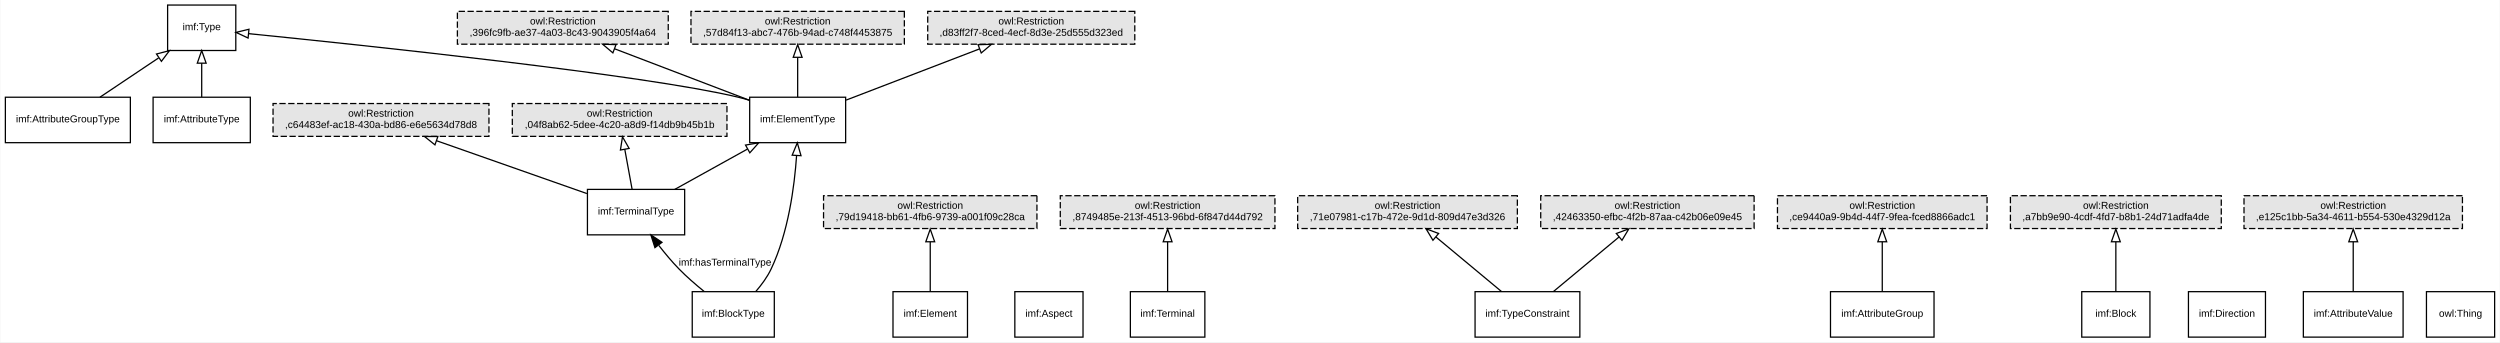
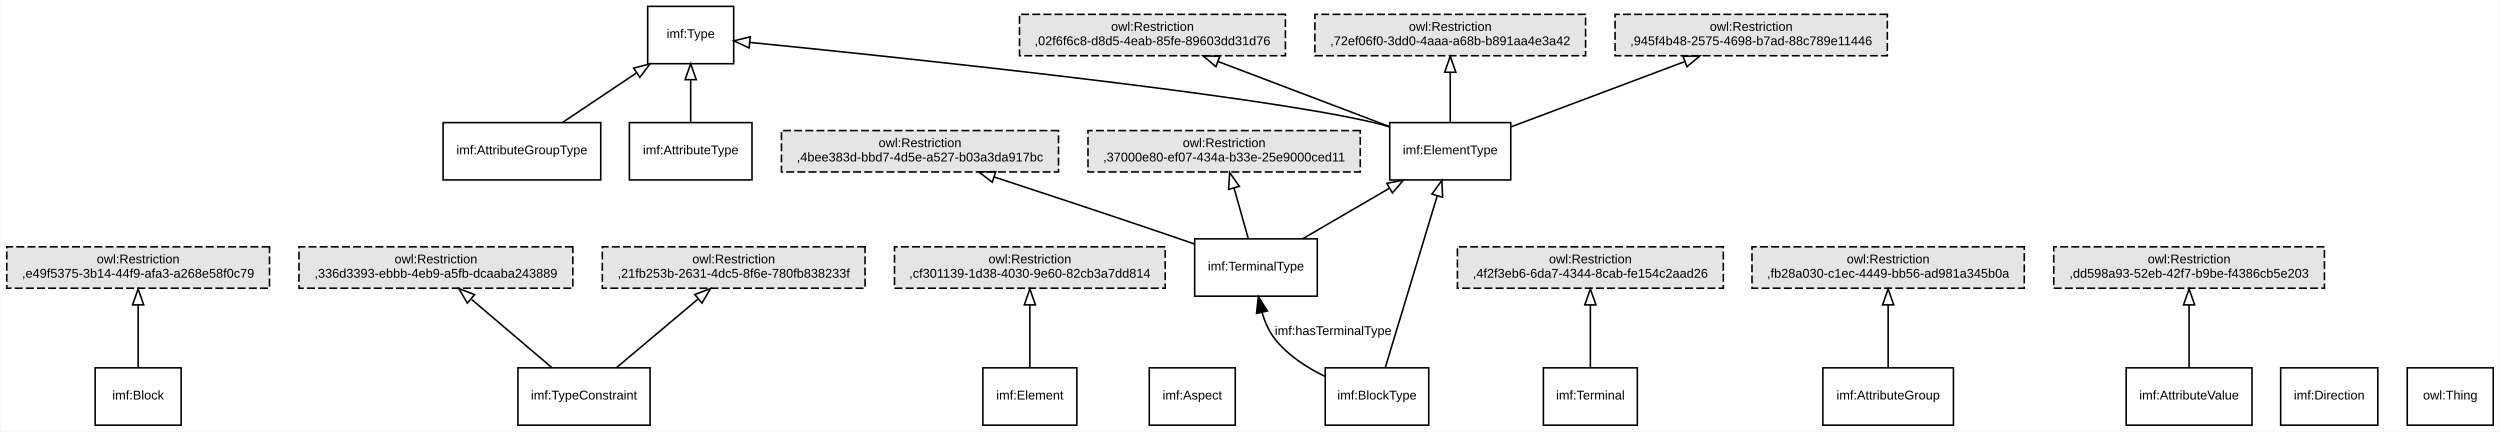
- <svg xmlns="http://www.w3.org/2000/svg" width="1980px" height="271px" viewBox="0.00 0.00 1979.50 271.00">
+ <svg xmlns="http://www.w3.org/2000/svg" width="1570px" height="271px" viewBox="0.00 0.00 1569.50 271.00">
  <g id="graph0" class="graph" transform="scale(1.0 1.0) rotate(0) translate(4 267)">
-     <polygon fill="white" stroke="transparent" points="-4,4 -4,-267 1975.5,-267 1975.5,4 -4,4" />
+     <polygon fill="white" stroke="transparent" points="-4,4 -4,-267 1565.5,-267 1565.5,4 -4,4" />
    <g id="node1" class="node">
-       <polygon fill="#e5e5e5" stroke="black" stroke-dasharray="5,2" points="894.5,-258 730.5,-258 730.5,-232 894.5,-232 894.5,-258" />
-       <text text-anchor="middle" x="812.5" y="-247.6" font-family="Arial" font-size="8.00">owl:Restriction</text>
-       <text text-anchor="middle" x="812.5" y="-238.6" font-family="Arial" font-size="8.00">,d83ff2f7-8ced-4ecf-8d3e-25d555d323ed</text>
+       <polygon fill="#e5e5e5" stroke="black" stroke-dasharray="5,2" points="165,-112 0,-112 0,-86 165,-86 165,-112" />
+       <text text-anchor="middle" x="82.5" y="-101.6" font-family="Arial" font-size="8.00">owl:Restriction</text>
+       <text text-anchor="middle" x="82.5" y="-92.6" font-family="Arial" font-size="8.00">,e49f5375-3b14-44f9-afa3-a268e58f0c79</text>
    </g>
    <g id="node2" class="node">
-       <polygon fill="#e5e5e5" stroke="black" stroke-dasharray="5,2" points="525,-258 358,-258 358,-232 525,-232 525,-258" />
-       <text text-anchor="middle" x="441.5" y="-247.6" font-family="Arial" font-size="8.00">owl:Restriction</text>
-       <text text-anchor="middle" x="441.5" y="-238.6" font-family="Arial" font-size="8.00">,396fc9fb-ae37-4a03-8c43-9043905f4a64</text>
+       <polygon fill="#e5e5e5" stroke="black" stroke-dasharray="5,2" points="355.5,-112 183.5,-112 183.5,-86 355.5,-86 355.5,-112" />
+       <text text-anchor="middle" x="269.5" y="-101.6" font-family="Arial" font-size="8.00">owl:Restriction</text>
+       <text text-anchor="middle" x="269.5" y="-92.6" font-family="Arial" font-size="8.00">,336d3393-ebbb-4eb9-a5fb-dcaaba243889</text>
    </g>
    <g id="node3" class="node">
-       <polygon fill="none" stroke="black" points="762,-36 703,-36 703,0 762,0 762,-36" />
-       <text text-anchor="middle" x="732.5" y="-16.1" font-family="Arial" font-size="8.00">imf:Element</text>
+       <polygon fill="none" stroke="black" points="672,-36 613,-36 613,0 672,0 672,-36" />
+       <text text-anchor="middle" x="642.5" y="-16.1" font-family="Arial" font-size="8.00">imf:Element</text>
+     </g>
+     <g id="node4" class="node">
+       <polygon fill="#e5e5e5" stroke="black" stroke-dasharray="5,2" points="727.5,-112 557.5,-112 557.5,-86 727.5,-86 727.5,-112" />
+       <text text-anchor="middle" x="642.5" y="-101.6" font-family="Arial" font-size="8.00">owl:Restriction</text>
+       <text text-anchor="middle" x="642.5" y="-92.6" font-family="Arial" font-size="8.00">,cf301139-1d38-4030-9e60-82cb3a7dd814</text>
+     </g>
+     <g id="edge6" class="edge">
+       <path fill="none" stroke="black" d="M642.5,-36.14C642.5,-47.65 642.5,-62.94 642.5,-75.44" />
+       <polygon fill="none" stroke="black" points="639,-75.54 642.5,-85.54 646,-75.54 639,-75.54" />
    </g>
    <g id="node5" class="node">
-       <polygon fill="#e5e5e5" stroke="black" stroke-dasharray="5,2" points="817,-112 648,-112 648,-86 817,-86 817,-112" />
-       <text text-anchor="middle" x="732.5" y="-101.6" font-family="Arial" font-size="8.00">owl:Restriction</text>
-       <text text-anchor="middle" x="732.5" y="-92.6" font-family="Arial" font-size="8.00">,79d19418-bb61-4fb6-9739-a001f09c28ca</text>
+       <polygon fill="none" stroke="black" points="771.5,-36 717.5,-36 717.5,0 771.5,0 771.5,-36" />
+       <text text-anchor="middle" x="744.5" y="-16.1" font-family="Arial" font-size="8.00">imf:Aspect</text>
+     </g>
+     <g id="node6" class="node">
+       <polygon fill="#e5e5e5" stroke="black" stroke-dasharray="5,2" points="1181,-258 1010,-258 1010,-232 1181,-232 1181,-258" />
+       <text text-anchor="middle" x="1095.5" y="-247.6" font-family="Arial" font-size="8.00">owl:Restriction</text>
+       <text text-anchor="middle" x="1095.5" y="-238.6" font-family="Arial" font-size="8.00">,945f4b48-2575-4698-b7ad-88c789e11446</text>
+     </g>
+     <g id="node7" class="node">
+       <polygon fill="none" stroke="black" points="1024,-36 965,-36 965,0 1024,0 1024,-36" />
+       <text text-anchor="middle" x="994.5" y="-16.1" font-family="Arial" font-size="8.00">imf:Terminal</text>
+     </g>
+     <g id="node8" class="node">
+       <polygon fill="#e5e5e5" stroke="black" stroke-dasharray="5,2" points="1078,-112 911,-112 911,-86 1078,-86 1078,-112" />
+       <text text-anchor="middle" x="994.5" y="-101.6" font-family="Arial" font-size="8.00">owl:Restriction</text>
+       <text text-anchor="middle" x="994.5" y="-92.6" font-family="Arial" font-size="8.00">,4f2f3eb6-6da7-4344-8cab-fe154c2aad26</text>
+     </g>
+     <g id="edge3" class="edge">
+       <path fill="none" stroke="black" d="M994.5,-36.14C994.5,-47.65 994.5,-62.94 994.5,-75.44" />
+       <polygon fill="none" stroke="black" points="991,-75.54 994.5,-85.54 998,-75.54 991,-75.54" />
+     </g>
+     <g id="node9" class="node">
+       <polygon fill="#e5e5e5" stroke="black" stroke-dasharray="5,2" points="803,-258 636,-258 636,-232 803,-232 803,-258" />
+       <text text-anchor="middle" x="719.5" y="-247.6" font-family="Arial" font-size="8.00">owl:Restriction</text>
+       <text text-anchor="middle" x="719.5" y="-238.6" font-family="Arial" font-size="8.00">,02f6f6c8-d8d5-4eab-85fe-89603dd31d76</text>
+     </g>
+     <g id="node10" class="node">
+       <polygon fill="none" stroke="black" points="823,-117 746,-117 746,-81 823,-81 823,-117" />
+       <text text-anchor="middle" x="784.5" y="-97.1" font-family="Arial" font-size="8.00">imf:TerminalType</text>
+     </g>
+     <g id="node11" class="node">
+       <polygon fill="none" stroke="black" points="944.5,-190 868.5,-190 868.5,-154 944.5,-154 944.5,-190" />
+       <text text-anchor="middle" x="906.5" y="-170.1" font-family="Arial" font-size="8.00">imf:ElementType</text>
+     </g>
+     <g id="edge10" class="edge">
+       <path fill="none" stroke="black" d="M813.72,-117.01C830.05,-126.51 850.59,-138.46 868.19,-148.71" />
+       <polygon fill="none" stroke="black" points="866.69,-151.88 877.09,-153.89 870.21,-145.83 866.69,-151.88" />
+     </g>
+     <g id="node23" class="node">
+       <polygon fill="#e5e5e5" stroke="black" stroke-dasharray="5,2" points="660.5,-185 486.5,-185 486.5,-159 660.5,-159 660.5,-185" />
+       <text text-anchor="middle" x="573.5" y="-174.6" font-family="Arial" font-size="8.00">owl:Restriction</text>
+       <text text-anchor="middle" x="573.5" y="-165.6" font-family="Arial" font-size="8.00">,4bee383d-bbd7-4d5e-a527-b03a3da917bc</text>
+     </g>
+     <g id="edge2" class="edge">
+       <path fill="none" stroke="black" d="M745.75,-113.8C742.62,-114.89 739.51,-115.97 736.5,-117 697.4,-130.4 652.84,-145.13 620.2,-155.81" />
+       <polygon fill="none" stroke="black" points="618.89,-152.56 610.47,-158.99 621.06,-159.21 618.89,-152.56" />
+     </g>
+     <g id="node26" class="node">
+       <polygon fill="#e5e5e5" stroke="black" stroke-dasharray="5,2" points="850,-185 679,-185 679,-159 850,-159 850,-185" />
+       <text text-anchor="middle" x="764.5" y="-174.6" font-family="Arial" font-size="8.00">owl:Restriction</text>
+       <text text-anchor="middle" x="764.5" y="-165.6" font-family="Arial" font-size="8.00">,37000e80-ef07-434a-b33e-25e9000ced11</text>
+     </g>
+     <g id="edge9" class="edge">
+       <path fill="none" stroke="black" d="M779.66,-117.19C776.98,-126.69 773.63,-138.61 770.75,-148.81" />
+       <polygon fill="none" stroke="black" points="767.32,-148.07 767.98,-158.64 774.06,-149.97 767.32,-148.07" />
+     </g>
+     <g id="edge17" class="edge">
+       <path fill="none" stroke="black" d="M944.75,-187.37C976.32,-199.23 1021.07,-216.04 1053.6,-228.26" />
+       <polygon fill="none" stroke="black" points="1052.69,-231.66 1063.28,-231.9 1055.15,-225.1 1052.69,-231.66" />
+     </g>
+     <g id="edge5" class="edge">
+       <path fill="none" stroke="black" d="M868.21,-187.54C836.93,-199.41 792.81,-216.17 760.75,-228.34" />
+       <polygon fill="none" stroke="black" points="759.33,-225.13 751.22,-231.96 761.81,-231.68 759.33,-225.13" />
+     </g>
+     <g id="node18" class="node">
+       <polygon fill="#e5e5e5" stroke="black" stroke-dasharray="5,2" points="991.5,-258 821.5,-258 821.5,-232 991.5,-232 991.5,-258" />
+       <text text-anchor="middle" x="906.5" y="-247.6" font-family="Arial" font-size="8.00">owl:Restriction</text>
+       <text text-anchor="middle" x="906.5" y="-238.6" font-family="Arial" font-size="8.00">,72ef06f0-3dd0-4aaa-a68b-b891aa4e3a42</text>
+     </g>
+     <g id="edge18" class="edge">
+       <path fill="none" stroke="black" d="M906.5,-190.19C906.5,-199.59 906.5,-211.35 906.5,-221.48" />
+       <polygon fill="none" stroke="black" points="903,-221.64 906.5,-231.64 910,-221.64 903,-221.64" />
+     </g>
+     <g id="node21" class="node">
+       <polygon fill="none" stroke="black" points="456.5,-263 402.5,-263 402.5,-227 456.5,-227 456.5,-263" />
+       <text text-anchor="middle" x="429.5" y="-243.1" font-family="Arial" font-size="8.00">imf:Type</text>
    </g>
    <g id="edge16" class="edge">
-       <path fill="none" stroke="black" d="M732.5,-36.14C732.5,-47.65 732.5,-62.94 732.5,-75.44" />
-       <polygon fill="none" stroke="black" points="729,-75.54 732.5,-85.54 736,-75.54 729,-75.54" />
+       <path fill="none" stroke="black" d="M868.47,-187.3C865.12,-188.31 861.77,-189.22 858.5,-190 784.11,-207.64 556.52,-231.39 466.6,-240.37" />
+       <polygon fill="none" stroke="black" points="466.19,-236.89 456.59,-241.36 466.89,-243.86 466.19,-236.89" />
    </g>
-     <g id="node4" class="node">
-       <polygon fill="none" stroke="black" points="853.5,-36 799.5,-36 799.5,0 853.5,0 853.5,-36" />
-       <text text-anchor="middle" x="826.5" y="-16.1" font-family="Arial" font-size="8.00">imf:Aspect</text>
+     <g id="node12" class="node">
+       <polygon fill="none" stroke="black" points="1222.5,-36 1140.5,-36 1140.5,0 1222.5,0 1222.5,-36" />
+       <text text-anchor="middle" x="1181.5" y="-16.1" font-family="Arial" font-size="8.00">imf:AttributeGroup</text>
    </g>
-     <g id="node6" class="node">
-       <polygon fill="none" stroke="black" points="950,-36 891,-36 891,0 950,0 950,-36" />
-       <text text-anchor="middle" x="920.5" y="-16.1" font-family="Arial" font-size="8.00">imf:Terminal</text>
+     <g id="node19" class="node">
+       <polygon fill="#e5e5e5" stroke="black" stroke-dasharray="5,2" points="1267,-112 1096,-112 1096,-86 1267,-86 1267,-112" />
+       <text text-anchor="middle" x="1181.5" y="-101.6" font-family="Arial" font-size="8.00">owl:Restriction</text>
+       <text text-anchor="middle" x="1181.5" y="-92.6" font-family="Arial" font-size="8.00">,fb28a030-c1ec-4449-bb56-ad981a345b0a</text>
+     </g>
+     <g id="edge11" class="edge">
+       <path fill="none" stroke="black" d="M1181.5,-36.14C1181.5,-47.65 1181.5,-62.94 1181.5,-75.44" />
+       <polygon fill="none" stroke="black" points="1178,-75.54 1181.5,-85.54 1185,-75.54 1178,-75.54" />
+     </g>
+     <g id="node13" class="node">
+       <polygon fill="#e5e5e5" stroke="black" stroke-dasharray="5,2" points="539,-112 374,-112 374,-86 539,-86 539,-112" />
+       <text text-anchor="middle" x="456.5" y="-101.6" font-family="Arial" font-size="8.00">owl:Restriction</text>
+       <text text-anchor="middle" x="456.5" y="-92.6" font-family="Arial" font-size="8.00">,21fb253b-2631-4dc5-8f6e-780fb838233f</text>
+     </g>
+     <g id="node14" class="node">
+       <polygon fill="none" stroke="black" points="109.5,-36 55.5,-36 55.5,0 109.5,0 109.5,-36" />
+       <text text-anchor="middle" x="82.5" y="-16.1" font-family="Arial" font-size="8.00">imf:Block</text>
+     </g>
+     <g id="edge8" class="edge">
+       <path fill="none" stroke="black" d="M82.5,-36.14C82.5,-47.65 82.5,-62.94 82.5,-75.44" />
+       <polygon fill="none" stroke="black" points="79,-75.54 82.5,-85.54 86,-75.54 79,-75.54" />
    </g>
    <g id="node15" class="node">
-       <polygon fill="#e5e5e5" stroke="black" stroke-dasharray="5,2" points="1005.5,-112 835.5,-112 835.5,-86 1005.5,-86 1005.5,-112" />
-       <text text-anchor="middle" x="920.5" y="-101.6" font-family="Arial" font-size="8.00">owl:Restriction</text>
-       <text text-anchor="middle" x="920.5" y="-92.6" font-family="Arial" font-size="8.00">,8749485e-213f-4513-96bd-6f847d44d792</text>
+       <polygon fill="none" stroke="black" points="373,-190 274,-190 274,-154 373,-154 373,-190" />
+       <text text-anchor="middle" x="323.5" y="-170.1" font-family="Arial" font-size="8.00">imf:AttributeGroupType</text>
+     </g>
+     <g id="edge4" class="edge">
+       <path fill="none" stroke="black" d="M348.89,-190.01C362.82,-199.33 380.27,-211.03 395.37,-221.14" />
+       <polygon fill="none" stroke="black" points="393.69,-224.23 403.95,-226.89 397.59,-218.41 393.69,-224.23" />
+     </g>
+     <g id="node16" class="node">
+       <polygon fill="#e5e5e5" stroke="black" stroke-dasharray="5,2" points="1455.5,-112 1285.5,-112 1285.5,-86 1455.5,-86 1455.5,-112" />
+       <text text-anchor="middle" x="1370.5" y="-101.6" font-family="Arial" font-size="8.00">owl:Restriction</text>
+       <text text-anchor="middle" x="1370.5" y="-92.6" font-family="Arial" font-size="8.00">,dd598a93-52eb-42f7-b9be-f4386cb5e203</text>
+     </g>
+     <g id="node17" class="node">
+       <polygon fill="none" stroke="black" points="893,-36 828,-36 828,0 893,0 893,-36" />
+       <text text-anchor="middle" x="860.5" y="-16.1" font-family="Arial" font-size="8.00">imf:BlockType</text>
    </g>
    <g id="edge12" class="edge">
-       <path fill="none" stroke="black" d="M920.5,-36.14C920.5,-47.65 920.5,-62.94 920.5,-75.44" />
-       <polygon fill="none" stroke="black" points="917,-75.54 920.5,-85.54 924,-75.54 917,-75.54" />
+       <path fill="none" stroke="black" d="M827.91,-30.59C816.52,-36.1 804.58,-43.76 796.5,-54 792.67,-58.86 790.05,-64.85 788.28,-70.83" />
+       <polygon fill="black" stroke="black" points="784.84,-70.16 786,-80.69 791.66,-71.73 784.84,-70.16" />
+       <text text-anchor="middle" x="833" y="-56.6" font-family="Arial" font-size="8.00">imf:hasTerminalType</text>
    </g>
-     <g id="node7" class="node">
-       <polygon fill="none" stroke="black" points="538,-117 461,-117 461,-81 538,-81 538,-117" />
-       <text text-anchor="middle" x="499.5" y="-97.1" font-family="Arial" font-size="8.00">imf:TerminalType</text>
+     <g id="edge14" class="edge">
+       <path fill="none" stroke="black" d="M865.69,-36.14C873.62,-62.37 888.85,-112.69 898.3,-143.9" />
+       <polygon fill="none" stroke="black" points="895.01,-145.13 901.26,-153.69 901.71,-143.1 895.01,-145.13" />
    </g>
-     <g id="node9" class="node">
-       <polygon fill="none" stroke="black" points="665.5,-190 589.5,-190 589.5,-154 665.5,-154 665.5,-190" />
-       <text text-anchor="middle" x="627.5" y="-170.1" font-family="Arial" font-size="8.00">imf:ElementType</text>
-     </g>
-     <g id="edge8" class="edge">
-       <path fill="none" stroke="black" d="M530.16,-117.01C547.45,-126.6 569.24,-138.68 587.82,-148.99" />
-       <polygon fill="none" stroke="black" points="586.2,-152.1 596.65,-153.89 589.6,-145.98 586.2,-152.1" />
-     </g>
-     <g id="node16" class="node">
-       <polygon fill="#e5e5e5" stroke="black" stroke-dasharray="5,2" points="383,-185 212,-185 212,-159 383,-159 383,-185" />
-       <text text-anchor="middle" x="297.5" y="-174.6" font-family="Arial" font-size="8.00">owl:Restriction</text>
-       <text text-anchor="middle" x="297.5" y="-165.6" font-family="Arial" font-size="8.00">,c64483ef-ac18-430a-bd86-e6e5634d78d8</text>
-     </g>
-     <g id="edge4" class="edge">
-       <path fill="none" stroke="black" d="M460.55,-113.69C426.49,-125.66 377.07,-143.03 341.57,-155.51" />
-       <polygon fill="none" stroke="black" points="340.23,-152.27 331.95,-158.89 342.55,-158.88 340.23,-152.27" />
+     <g id="node20" class="node">
+       <polygon fill="none" stroke="black" points="1489,-36 1428,-36 1428,0 1489,0 1489,-36" />
+       <text text-anchor="middle" x="1458.5" y="-16.1" font-family="Arial" font-size="8.00">imf:Direction</text>
    </g>
    <g id="node22" class="node">
-       <polygon fill="#e5e5e5" stroke="black" stroke-dasharray="5,2" points="571.5,-185 401.5,-185 401.5,-159 571.5,-159 571.5,-185" />
-       <text text-anchor="middle" x="486.5" y="-174.6" font-family="Arial" font-size="8.00">owl:Restriction</text>
-       <text text-anchor="middle" x="486.5" y="-165.6" font-family="Arial" font-size="8.00">,04f8ab62-5dee-4c20-a8d9-f14db9b45b1b</text>
+       <polygon fill="none" stroke="black" points="1410,-36 1331,-36 1331,0 1410,0 1410,-36" />
+       <text text-anchor="middle" x="1370.5" y="-16.1" font-family="Arial" font-size="8.00">imf:AttributeValue</text>
    </g>
-     <g id="edge3" class="edge">
-       <path fill="none" stroke="black" d="M496.35,-117.19C494.61,-126.69 492.43,-138.61 490.56,-148.81" />
-       <polygon fill="none" stroke="black" points="487.12,-148.18 488.76,-158.64 494.01,-149.44 487.12,-148.18" />
+     <g id="edge1" class="edge">
+       <path fill="none" stroke="black" d="M1370.5,-36.14C1370.5,-47.65 1370.5,-62.94 1370.5,-75.44" />
+       <polygon fill="none" stroke="black" points="1367,-75.54 1370.5,-85.54 1374,-75.54 1367,-75.54" />
    </g>
-     <g id="node8" class="node">
-       <polygon fill="#e5e5e5" stroke="black" stroke-dasharray="5,2" points="1197.5,-112 1023.5,-112 1023.5,-86 1197.5,-86 1197.5,-112" />
-       <text text-anchor="middle" x="1110.5" y="-101.6" font-family="Arial" font-size="8.00">owl:Restriction</text>
-       <text text-anchor="middle" x="1110.5" y="-92.6" font-family="Arial" font-size="8.00">,71e07981-c17b-472e-9d1d-809d47e3d326</text>
+     <g id="node24" class="node">
+       <polygon fill="none" stroke="black" points="404,-36 321,-36 321,0 404,0 404,-36" />
+       <text text-anchor="middle" x="362.5" y="-16.1" font-family="Arial" font-size="8.00">imf:TypeConstraint</text>
    </g>
-     <g id="edge9" class="edge">
-       <path fill="none" stroke="black" d="M665.83,-187.71C696.72,-199.56 740.04,-216.19 771.59,-228.3" />
-       <polygon fill="none" stroke="black" points="770.39,-231.59 780.98,-231.9 772.89,-225.05 770.39,-231.59" />
+     <g id="edge7" class="edge">
+       <path fill="none" stroke="black" d="M342.32,-36.14C327.45,-48.78 307.21,-65.96 291.85,-79.01" />
+       <polygon fill="none" stroke="black" points="289.24,-76.64 283.88,-85.78 293.77,-81.98 289.24,-76.64" />
    </g>
-     <g id="edge11" class="edge">
-       <path fill="none" stroke="black" d="M589.41,-187.54C558.3,-199.41 514.42,-216.17 482.53,-228.34" />
-       <polygon fill="none" stroke="black" points="481.15,-225.12 473.05,-231.96 483.64,-231.66 481.15,-225.12" />
-     </g>
-     <g id="node19" class="node">
-       <polygon fill="#e5e5e5" stroke="black" stroke-dasharray="5,2" points="712,-258 543,-258 543,-232 712,-232 712,-258" />
-       <text text-anchor="middle" x="627.5" y="-247.6" font-family="Arial" font-size="8.00">owl:Restriction</text>
-       <text text-anchor="middle" x="627.5" y="-238.6" font-family="Arial" font-size="8.00">,57d84f13-abc7-476b-94ad-c748f4453875</text>
-     </g>
-     <g id="edge17" class="edge">
-       <path fill="none" stroke="black" d="M627.5,-190.19C627.5,-199.59 627.5,-211.35 627.5,-221.48" />
-       <polygon fill="none" stroke="black" points="624,-221.64 627.5,-231.64 631,-221.64 624,-221.64" />
-     </g>
-     <g id="node20" class="node">
-       <polygon fill="none" stroke="black" points="182.5,-263 128.5,-263 128.5,-227 182.5,-227 182.5,-263" />
-       <text text-anchor="middle" x="155.5" y="-243.1" font-family="Arial" font-size="8.00">imf:Type</text>
-     </g>
-     <g id="edge18" class="edge">
-       <path fill="none" stroke="black" d="M589.5,-187.54C586.48,-188.45 583.45,-189.29 580.5,-190 506.95,-207.74 281.89,-231.39 192.58,-240.35" />
-       <polygon fill="none" stroke="black" points="192.23,-236.87 182.63,-241.34 192.93,-243.83 192.23,-236.87" />
-     </g>
-     <g id="node10" class="node">
-       <polygon fill="none" stroke="black" points="1527.5,-36 1445.5,-36 1445.5,0 1527.5,0 1527.5,-36" />
-       <text text-anchor="middle" x="1486.5" y="-16.1" font-family="Arial" font-size="8.00">imf:AttributeGroup</text>
-     </g>
-     <g id="node18" class="node">
-       <polygon fill="#e5e5e5" stroke="black" stroke-dasharray="5,2" points="1569.5,-112 1403.5,-112 1403.5,-86 1569.5,-86 1569.5,-112" />
-       <text text-anchor="middle" x="1486.5" y="-101.6" font-family="Arial" font-size="8.00">owl:Restriction</text>
-       <text text-anchor="middle" x="1486.5" y="-92.6" font-family="Arial" font-size="8.00">,ce9440a9-9b4d-44f7-9fea-fced8866adc1</text>
-     </g>
-     <g id="edge5" class="edge">
-       <path fill="none" stroke="black" d="M1486.5,-36.14C1486.5,-47.65 1486.5,-62.94 1486.5,-75.44" />
-       <polygon fill="none" stroke="black" points="1483,-75.54 1486.5,-85.54 1490,-75.54 1483,-75.54" />
-     </g>
-     <g id="node11" class="node">
-       <polygon fill="none" stroke="black" points="1698.5,-36 1644.5,-36 1644.5,0 1698.5,0 1698.5,-36" />
-       <text text-anchor="middle" x="1671.5" y="-16.1" font-family="Arial" font-size="8.00">imf:Block</text>
+     <g id="edge13" class="edge">
+       <path fill="none" stroke="black" d="M382.9,-36.14C397.93,-48.78 418.38,-65.96 433.91,-79.01" />
+       <polygon fill="none" stroke="black" points="432.06,-82.03 441.97,-85.78 436.56,-76.67 432.06,-82.03" />
    </g>
    <g id="node25" class="node">
-       <polygon fill="#e5e5e5" stroke="black" stroke-dasharray="5,2" points="1755,-112 1588,-112 1588,-86 1755,-86 1755,-112" />
-       <text text-anchor="middle" x="1671.5" y="-101.6" font-family="Arial" font-size="8.00">owl:Restriction</text>
-       <text text-anchor="middle" x="1671.5" y="-92.6" font-family="Arial" font-size="8.00">,a7bb9e90-4cdf-4fd7-b8b1-24d71adfa4de</text>
-     </g>
-     <g id="edge2" class="edge">
-       <path fill="none" stroke="black" d="M1671.5,-36.14C1671.5,-47.65 1671.5,-62.94 1671.5,-75.44" />
-       <polygon fill="none" stroke="black" points="1668,-75.54 1671.5,-85.54 1675,-75.54 1668,-75.54" />
-     </g>
-     <g id="node12" class="node">
-       <polygon fill="none" stroke="black" points="99,-190 0,-190 0,-154 99,-154 99,-190" />
-       <text text-anchor="middle" x="49.5" y="-170.1" font-family="Arial" font-size="8.00">imf:AttributeGroupType</text>
-     </g>
-     <g id="edge6" class="edge">
-       <path fill="none" stroke="black" d="M74.89,-190.01C88.82,-199.33 106.27,-211.03 121.37,-221.14" />
-       <polygon fill="none" stroke="black" points="119.69,-224.23 129.95,-226.89 123.59,-218.41 119.69,-224.23" />
-     </g>
-     <g id="node13" class="node">
-       <polygon fill="none" stroke="black" points="609,-36 544,-36 544,0 609,0 609,-36" />
-       <text text-anchor="middle" x="576.5" y="-16.1" font-family="Arial" font-size="8.00">imf:BlockType</text>
-     </g>
-     <g id="edge10" class="edge">
-       <path fill="none" stroke="black" d="M553.34,-36.24C546.66,-41.63 539.55,-47.8 533.5,-54 527.94,-59.7 522.43,-66.3 517.52,-72.62" />
-       <polygon fill="black" stroke="black" points="514.46,-70.87 511.24,-80.96 520.05,-75.08 514.46,-70.87" />
-       <text text-anchor="middle" x="570" y="-56.6" font-family="Arial" font-size="8.00">imf:hasTerminalType</text>
-     </g>
-     <g id="edge13" class="edge">
-       <path fill="none" stroke="black" d="M594.4,-36.22C598.99,-41.51 603.48,-47.64 606.5,-54 620.14,-82.75 624.97,-119.31 626.65,-143.84" />
-       <polygon fill="none" stroke="black" points="623.16,-144.09 627.21,-153.88 630.15,-143.7 623.16,-144.09" />
-     </g>
-     <g id="node14" class="node">
-       <polygon fill="#e5e5e5" stroke="black" stroke-dasharray="5,2" points="1385,-112 1216,-112 1216,-86 1385,-86 1385,-112" />
-       <text text-anchor="middle" x="1300.5" y="-101.6" font-family="Arial" font-size="8.00">owl:Restriction</text>
-       <text text-anchor="middle" x="1300.5" y="-92.6" font-family="Arial" font-size="8.00">,42463350-efbc-4f2b-87aa-c42b06e09e45</text>
-     </g>
-     <g id="node17" class="node">
-       <polygon fill="none" stroke="black" points="1790,-36 1729,-36 1729,0 1790,0 1790,-36" />
-       <text text-anchor="middle" x="1759.5" y="-16.1" font-family="Arial" font-size="8.00">imf:Direction</text>
-     </g>
-     <g id="node21" class="node">
-       <polygon fill="none" stroke="black" points="1899,-36 1820,-36 1820,0 1899,0 1899,-36" />
-       <text text-anchor="middle" x="1859.5" y="-16.1" font-family="Arial" font-size="8.00">imf:AttributeValue</text>
+       <polygon fill="none" stroke="black" points="1561.5,-36 1507.5,-36 1507.5,0 1561.5,0 1561.5,-36" />
+       <text text-anchor="middle" x="1534.5" y="-16.1" font-family="Arial" font-size="8.00">owl:Thing</text>
    </g>
    <g id="node27" class="node">
-       <polygon fill="#e5e5e5" stroke="black" stroke-dasharray="5,2" points="1946,-112 1773,-112 1773,-86 1946,-86 1946,-112" />
-       <text text-anchor="middle" x="1859.5" y="-101.6" font-family="Arial" font-size="8.00">owl:Restriction</text>
-       <text text-anchor="middle" x="1859.5" y="-92.6" font-family="Arial" font-size="8.00">,e125c1bb-5a34-4611-b554-530e4329d12a</text>
-     </g>
-     <g id="edge7" class="edge">
-       <path fill="none" stroke="black" d="M1859.5,-36.14C1859.5,-47.65 1859.5,-62.94 1859.5,-75.44" />
-       <polygon fill="none" stroke="black" points="1856,-75.54 1859.5,-85.54 1863,-75.54 1856,-75.54" />
-     </g>
-     <g id="node23" class="node">
-       <polygon fill="none" stroke="black" points="1247,-36 1164,-36 1164,0 1247,0 1247,-36" />
-       <text text-anchor="middle" x="1205.5" y="-16.1" font-family="Arial" font-size="8.00">imf:TypeConstraint</text>
+       <polygon fill="none" stroke="black" points="468,-190 391,-190 391,-154 468,-154 468,-190" />
+       <text text-anchor="middle" x="429.5" y="-170.1" font-family="Arial" font-size="8.00">imf:AttributeType</text>
    </g>
    <g id="edge15" class="edge">
-       <path fill="none" stroke="black" d="M1184.89,-36.14C1169.55,-48.89 1148.64,-66.28 1132.9,-79.38" />
-       <polygon fill="none" stroke="black" points="1130.64,-76.7 1125.19,-85.78 1135.12,-82.08 1130.64,-76.7" />
-     </g>
-     <g id="edge1" class="edge">
-       <path fill="none" stroke="black" d="M1226.11,-36.14C1241.45,-48.89 1262.36,-66.28 1278.1,-79.38" />
-       <polygon fill="none" stroke="black" points="1275.88,-82.08 1285.81,-85.78 1280.36,-76.7 1275.88,-82.08" />
-     </g>
-     <g id="node24" class="node">
-       <polygon fill="none" stroke="black" points="1971.5,-36 1917.5,-36 1917.5,0 1971.5,0 1971.5,-36" />
-       <text text-anchor="middle" x="1944.5" y="-16.1" font-family="Arial" font-size="8.00">owl:Thing</text>
-     </g>
-     <g id="node26" class="node">
-       <polygon fill="none" stroke="black" points="194,-190 117,-190 117,-154 194,-154 194,-190" />
-       <text text-anchor="middle" x="155.5" y="-170.1" font-family="Arial" font-size="8.00">imf:AttributeType</text>
-     </g>
-     <g id="edge14" class="edge">
-       <path fill="none" stroke="black" d="M155.5,-190.19C155.5,-198.21 155.5,-207.95 155.5,-216.93" />
-       <polygon fill="none" stroke="black" points="152,-216.97 155.5,-226.97 159,-216.97 152,-216.97" />
+       <path fill="none" stroke="black" d="M429.5,-190.19C429.5,-198.21 429.5,-207.95 429.5,-216.93" />
+       <polygon fill="none" stroke="black" points="426,-216.97 429.5,-226.97 433,-216.97 426,-216.97" />
    </g>
  </g>
</svg>
